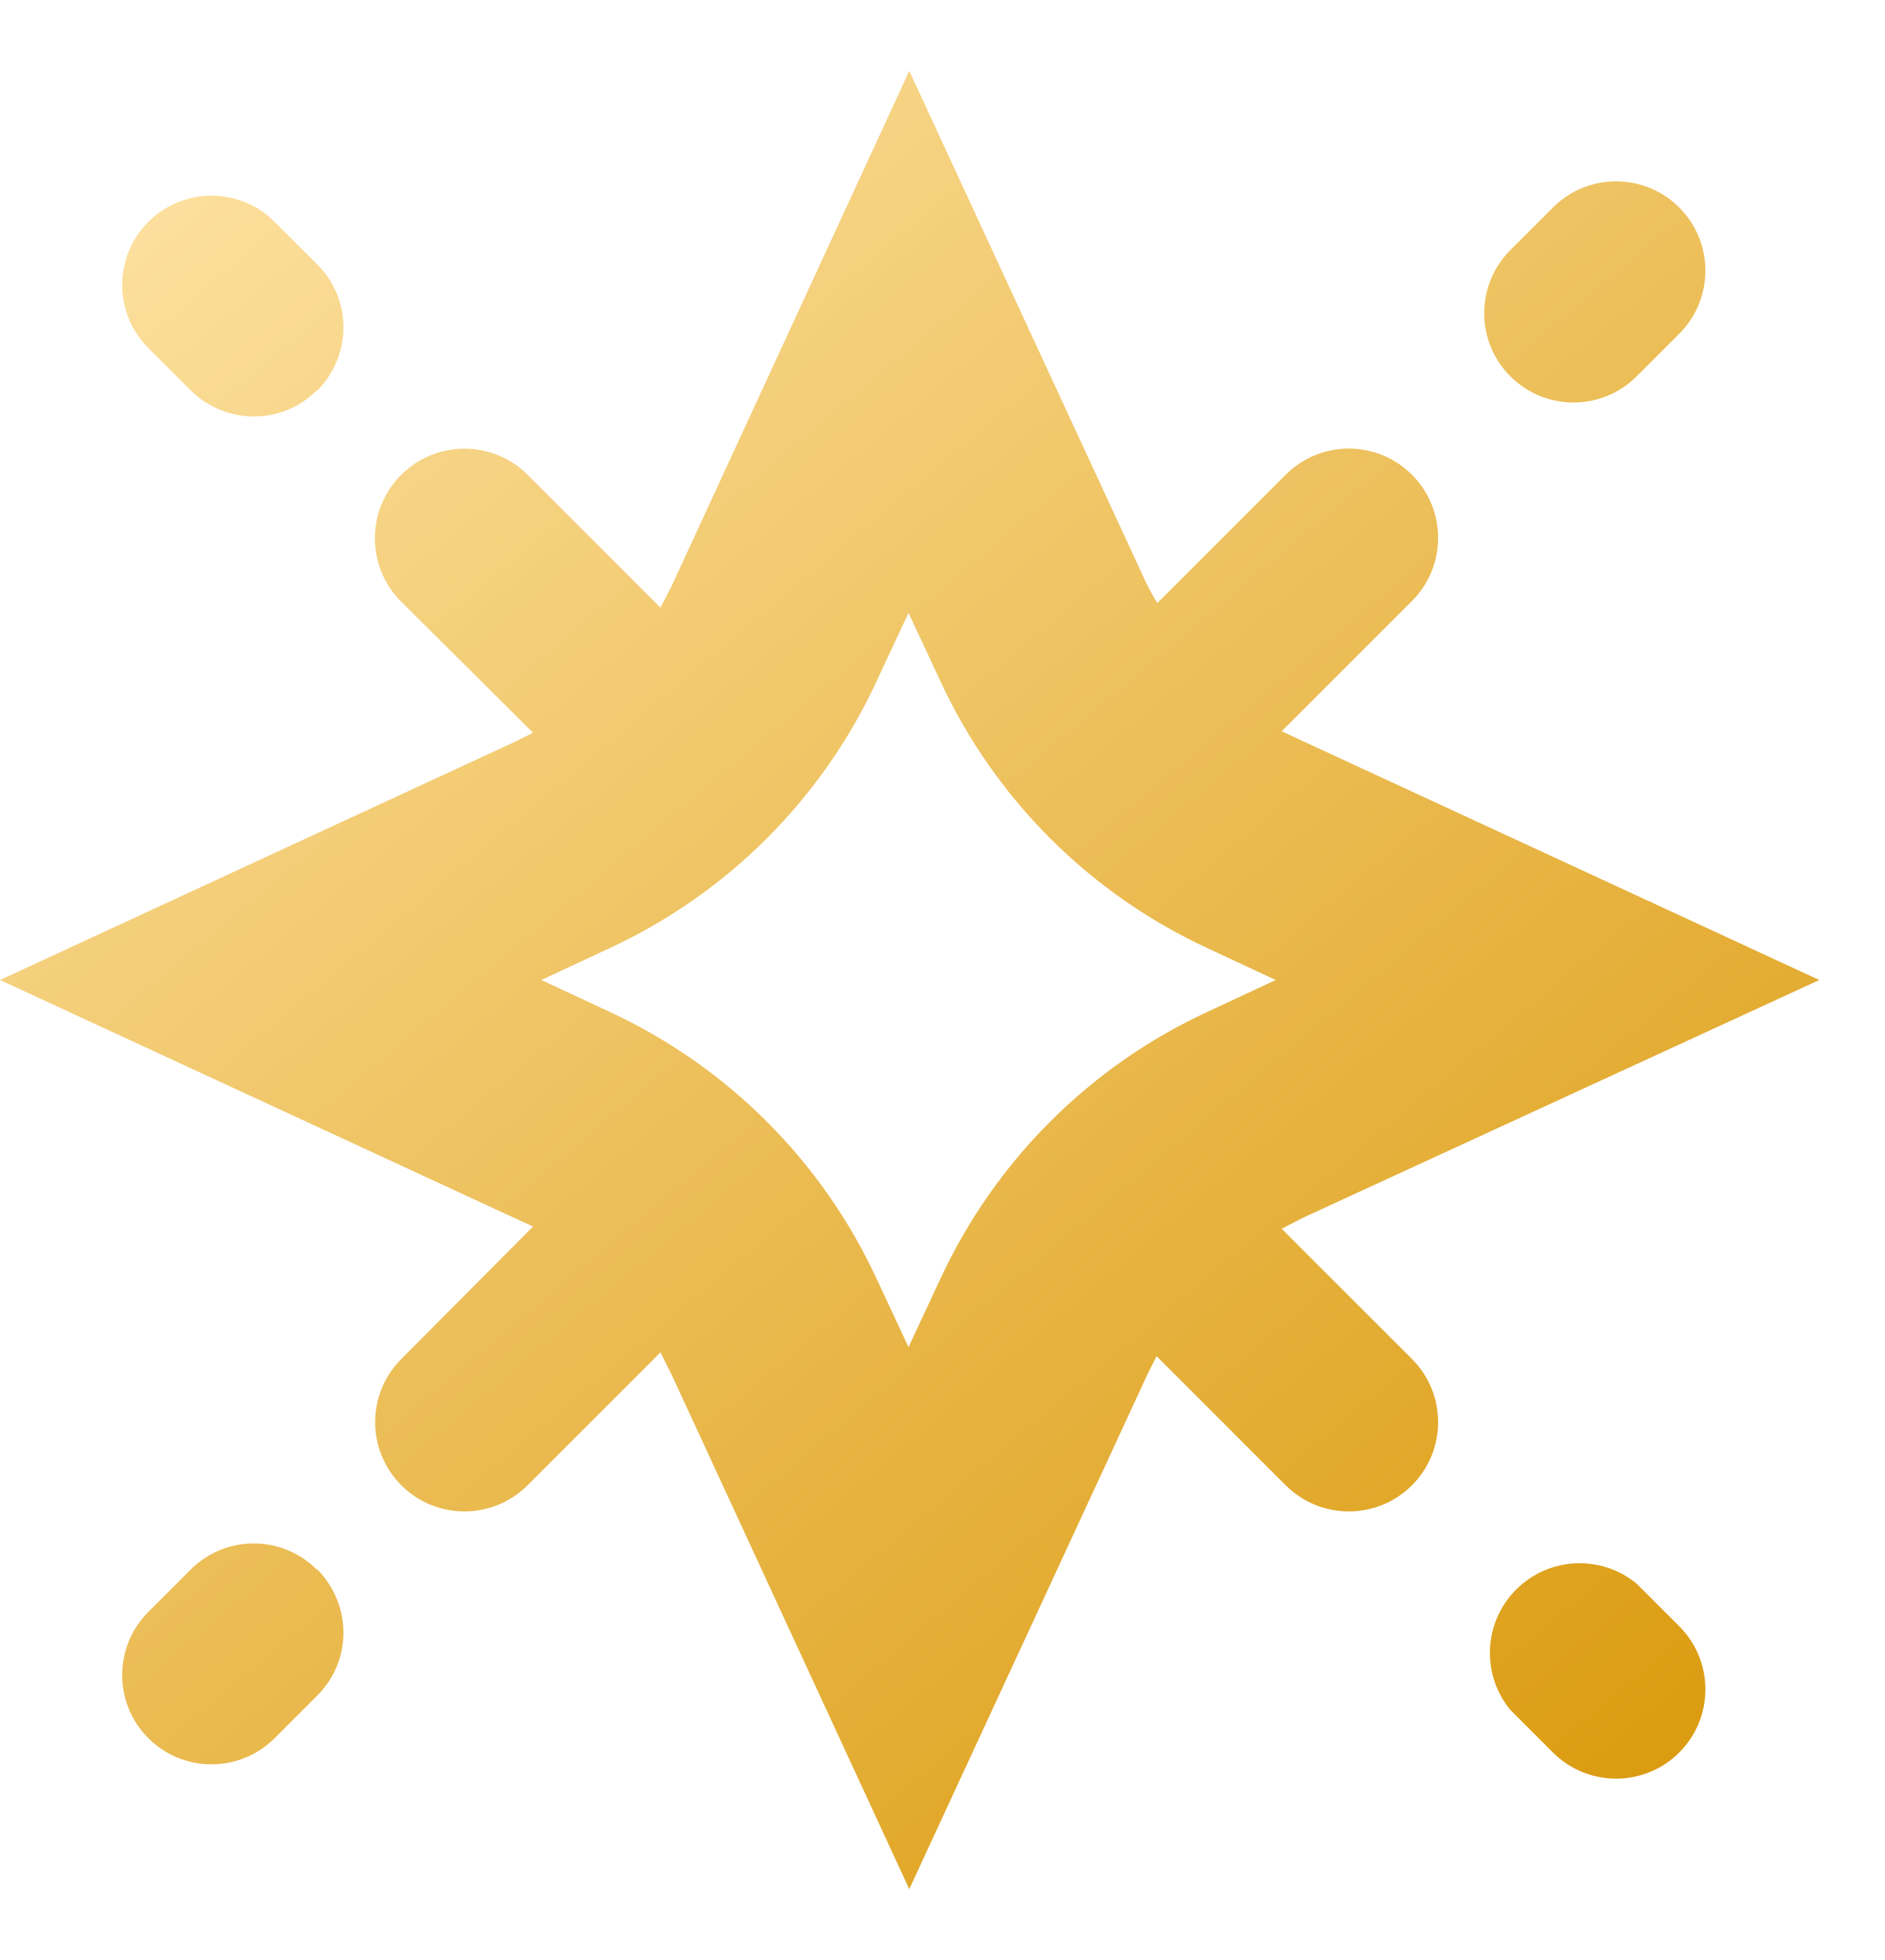
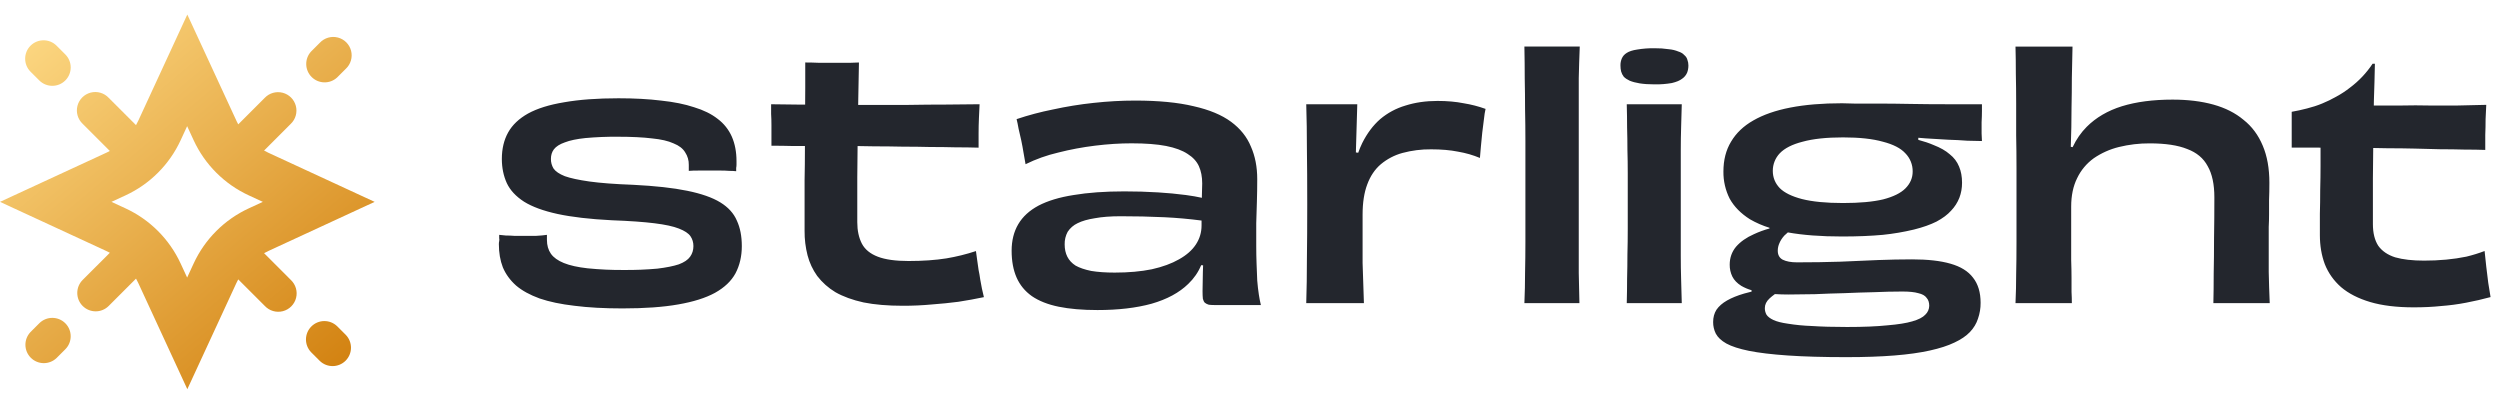
- <svg xmlns="http://www.w3.org/2000/svg" viewBox="0 0 25 26">
-   <path fill="url(#a)" fill-rule="evenodd" d="M15.22 7.77 12.06.94 8.91 7.77l-.15.29L7 6.3a1.18 1.18 0 1 0-1.68 1.68l1.75 1.74-.2.1-.04.02L0 13l6.83 3.16.24.11-1.75 1.76A1.18 1.18 0 1 0 7 19.7l1.76-1.76.15.3 3.15 6.82 3.16-6.83.12-.24 1.71 1.71a1.18 1.18 0 1 0 1.68-1.67L17 16.3l.29-.15L24.13 13 17.3 9.84 17 9.7l1.73-1.73a1.18 1.18 0 1 0-1.68-1.67L15.35 8a4.15 4.15 0 0 1-.12-.21l-.01-.03Zm-3.17.36-.42.9a7.27 7.27 0 0 1-3.55 3.55l-.9.42.9.42a7.27 7.27 0 0 1 3.55 3.55l.42.9.42-.9a7.27 7.27 0 0 1 3.55-3.55l.9-.42-.9-.42a7.27 7.27 0 0 1-3.55-3.55l-.42-.9Zm10.22-3.7a1.18 1.18 0 1 0-1.67-1.68l-.57.57a1.18 1.18 0 0 0 1.68 1.67l.56-.56ZM4.2 5.18c-.46.46-1.2.46-1.67 0l-.56-.56a1.18 1.18 0 0 1 1.67-1.68l.57.57c.46.46.46 1.2 0 1.67Zm0 15.64a1.18 1.18 0 0 0-1.67 0l-.56.56a1.18 1.18 0 0 0 1.67 1.68l.57-.57c.46-.46.46-1.2 0-1.67Zm18.07.75a1.18 1.18 0 0 1-1.67 1.68l-.57-.57a1.19 1.19 0 0 1 1.68-1.67l.56.56Z" />
+ <svg xmlns="http://www.w3.org/2000/svg" fill="none" viewBox="0 0 161 26">
+   <path fill="url(#a)" fill-rule="evenodd" d="M15.22 7.765 12.063.937 8.909 7.765c-.047.1-.096.198-.15.293L7 6.3a1.185 1.185 0 1 0-1.675 1.675l1.747 1.747a4.264 4.264 0 0 1-.193.099l-.05.023L0 13l6.829 3.156c.08.037.16.077.238.119l.006.004-1.75 1.749A1.185 1.185 0 1 0 7 19.703l1.76-1.76c.053.095.103.192.149.292l3.155 6.829 3.156-6.83c.039-.082.08-.163.122-.242l1.713 1.712a1.185 1.185 0 1 0 1.675-1.675l-1.723-1.724c.095-.053.192-.103.292-.149L24.127 13l-6.829-3.156a4.26 4.26 0 0 1-.291-.148l1.72-1.721a1.185 1.185 0 1 0-1.675-1.676l-1.71 1.71a4.154 4.154 0 0 1-.109-.214l-.014-.03Zm-3.168.36-.418.905a7.273 7.273 0 0 1-3.551 3.552L7.177 13l.906.418a7.273 7.273 0 0 1 3.55 3.552l.419.905.418-.905a7.273 7.273 0 0 1 3.551-3.552l.906-.418-.905-.418A7.274 7.274 0 0 1 12.47 9.03l-.418-.905Zm10.221-3.697a1.185 1.185 0 1 0-1.675-1.675l-.563.563A1.185 1.185 0 0 0 21.71 4.99l.563-.563ZM4.206 5.18a1.185 1.185 0 0 1-1.676 0l-.563-.562a1.185 1.185 0 0 1 1.676-1.676l.563.563a1.185 1.185 0 0 1 0 1.676Zm0 15.638a1.185 1.185 0 0 0-1.676 0l-.563.563a1.185 1.185 0 0 0 1.676 1.675l.563-.563a1.185 1.185 0 0 0 0-1.675Zm18.067.752a1.185 1.185 0 0 1-1.675 1.676l-.563-.563a1.185 1.185 0 0 1 1.675-1.676l.563.563Z" />
+   <path fill="#23262D" fill-rule="evenodd" d="M101.715 19.52h-3.544c.029-.668.043-1.322.043-1.963.014-.654.022-1.309.022-1.963V9.082c0-.711-.008-1.394-.022-2.049 0-.654-.007-1.309-.021-1.964 0-.654-.007-1.344-.022-2.07h3.565c-.028.697-.05 1.373-.064 2.028v12.55l.043 1.943Zm44.455 0h-3.629c.014-.568.021-1.201.021-1.899.015-.697.022-1.458.022-2.284.014-.825.021-1.7.021-2.625 0-.84-.142-1.508-.427-2.006-.27-.513-.711-.883-1.323-1.11-.598-.242-1.402-.363-2.412-.363a8.16 8.16 0 0 0-1.985.234 4.95 4.95 0 0 0-1.622.726 3.358 3.358 0 0 0-1.068 1.28c-.256.513-.384 1.125-.384 1.837v3.436c.014.427.022.811.022 1.153v.896c.014.256.021.498.021.726h-3.629c.029-.626.043-1.245.043-1.857.014-.612.021-1.295.021-2.05v-4.802c0-.711-.007-1.409-.021-2.092V6.671c0-.668-.007-1.309-.021-1.92 0-.627-.007-1.21-.022-1.751h3.672l-.043 2.028c0 .626-.007 1.266-.021 1.92a64.28 64.28 0 0 1-.048 2.506l.119.023c.238-.505.541-.943.91-1.312.598-.597 1.352-1.038 2.263-1.323.925-.285 2.013-.427 3.266-.427.982 0 1.857.107 2.625.32.768.214 1.416.541 1.942.982.541.427.954.982 1.238 1.665.285.669.427 1.466.427 2.39 0 .413-.007.783-.021 1.11v.918c0 .285-.007.555-.021.812v2.903c.014.668.035 1.337.064 2.006Zm-35.182-8.473c0-.74.163-1.38.491-1.921.327-.555.804-1.01 1.43-1.366.64-.37 1.437-.648 2.39-.833.954-.185 2.064-.277 3.33-.277.128 0 .399.007.811.021h1.537c.626 0 1.309.007 2.049.022.754.014 1.523.02 2.305.02h2.306v.428c0 .213-.007.455-.022.725v.726c.015.228.022.392.022.491-.242 0-.555-.007-.94-.021a26.24 26.24 0 0 0-1.238-.064c-.455-.029-.932-.057-1.43-.086a57.685 57.685 0 0 0-.491-.04v.136c.372.098.699.208.982.331.441.171.79.37 1.046.598.271.213.47.477.598.79.128.298.192.647.192 1.046 0 .341-.057.661-.171.96a2.53 2.53 0 0 1-.533.833c-.228.256-.541.49-.94.704-.398.2-.882.37-1.451.512a15.35 15.35 0 0 1-2.006.342c-.769.07-1.644.106-2.626.106-1.36 0-2.523-.088-3.491-.263a2.985 2.985 0 0 0-.223.2c-.142.156-.249.32-.32.49-.071.157-.107.32-.107.491 0 .27.107.463.32.577.228.113.534.17.918.17.982 0 1.907-.014 2.775-.042.882-.043 1.708-.079 2.476-.107a58.395 58.395 0 0 1 2.156-.043c1.01 0 1.836.093 2.476.278.654.185 1.138.484 1.451.896.328.413.491.954.491 1.622a3 3 0 0 1-.17 1.025c-.1.313-.271.598-.513.854s-.576.484-1.003.683c-.413.199-.939.37-1.579.512-.641.142-1.402.25-2.284.32-.883.071-1.914.107-3.095.107-1.494 0-2.754-.036-3.778-.107-1.025-.07-1.857-.17-2.498-.299-.626-.128-1.11-.284-1.451-.47-.327-.184-.555-.398-.683-.64a1.645 1.645 0 0 1-.171-.747c0-.298.071-.562.214-.79.156-.227.384-.426.683-.597.298-.17.668-.32 1.109-.448.149-.043.305-.084.47-.122v-.09a2.941 2.941 0 0 1-.662-.28c-.27-.17-.462-.37-.576-.597a1.692 1.692 0 0 1-.171-.768c0-.441.136-.826.406-1.153.284-.327.669-.598 1.152-.81a6.207 6.207 0 0 1 1.004-.367v-.046a6.08 6.08 0 0 1-1.26-.549c-.583-.37-1.017-.81-1.302-1.323a3.78 3.78 0 0 1-.405-1.75Zm2.967 8.175c.096-.09.212-.184.348-.283.274.018.57.027.89.027.512 0 1.074-.007 1.686-.021a77.7 77.7 0 0 1 1.878-.065 93.1 93.1 0 0 1 1.943-.064 41.882 41.882 0 0 1 1.814-.042c.441 0 .783.035 1.024.106.257.057.434.157.534.3.114.127.171.298.171.512a.8.8 0 0 1-.256.576c-.157.17-.434.313-.833.427-.384.114-.918.199-1.601.256-.683.071-1.551.107-2.604.107-.896 0-1.657-.022-2.284-.064a12.181 12.181 0 0 1-1.536-.15c-.399-.057-.705-.135-.918-.235-.214-.1-.363-.213-.448-.341a.855.855 0 0 1-.107-.427c0-.228.099-.434.299-.619Zm9.221-8.175a1.64 1.64 0 0 0-.47-1.174c-.299-.327-.783-.576-1.451-.747-.655-.185-1.509-.278-2.562-.278-1.067 0-1.935.093-2.604.278-.669.17-1.16.42-1.473.747a1.632 1.632 0 0 0-.448 1.131c0 .427.15.797.448 1.11.299.299.776.534 1.43.704.669.171 1.552.257 2.647.257 1.067 0 1.928-.079 2.583-.235.654-.17 1.131-.406 1.43-.704.313-.314.47-.676.47-1.09Zm-14.528-6.36c.057-.143.085-.3.085-.47 0-.128-.021-.25-.064-.363a.567.567 0 0 0-.192-.299.84.84 0 0 0-.384-.235 2.079 2.079 0 0 0-.619-.15 5.671 5.671 0 0 0-.918-.063 6.21 6.21 0 0 0-1.131.085c-.285.043-.505.114-.662.214a.779.779 0 0 0-.32.363 1.094 1.094 0 0 0-.085.448c0 .142.014.27.042.384a.978.978 0 0 0 .171.341c.1.1.228.185.384.257.171.07.384.128.641.17.27.043.59.064.96.064a5.86 5.86 0 0 0 1.11-.085c.299-.071.519-.164.662-.277a.898.898 0 0 0 .32-.385Zm-3.885 14.834h3.543l-.042-1.537a49.626 49.626 0 0 1-.022-1.494V9.66c0-.484.007-.968.022-1.452l.042-1.494h-3.543c.014.512.022 1.01.022 1.494.014.484.021.968.021 1.452.014.483.021.989.021 1.515v3.565c0 .569-.007 1.117-.021 1.643 0 .513-.007 1.032-.021 1.559 0 .512-.008 1.038-.022 1.579Zm-20.64 0h3.713a215.35 215.35 0 0 1-.085-2.583v-3.116c0-.769.1-1.416.299-1.943.199-.54.49-.974.875-1.302a3.687 3.687 0 0 1 1.387-.725 6.834 6.834 0 0 1 1.857-.235c.655 0 1.231.05 1.73.15.497.085.967.22 1.408.405.014-.214.035-.463.064-.747l.085-.875c.043-.3.079-.584.107-.854.028-.27.064-.498.107-.683a7.83 7.83 0 0 0-1.409-.363c-.498-.1-1.06-.15-1.686-.15-.754 0-1.445.1-2.07.3a4.48 4.48 0 0 0-1.623.874c-.455.399-.84.911-1.153 1.537a5.743 5.743 0 0 0-.26.626l-.15-.02.005-.2a381.87 381.87 0 0 1 .085-2.903h-3.287c.029.925.043 1.885.043 2.881.014.996.021 2.185.021 3.565 0 1.352-.007 2.526-.021 3.522 0 .996-.014 1.942-.043 2.839ZM49.66 6.714c.483 0 1.06.007 1.728.021l.463.001c.005-.385.007-.755.007-1.11V4.024c.285 0 .576.007.875.02h2.028c.2-.013.384-.02.555-.02l-.043 2.326-.007.406h3.23c.84-.015 1.651-.022 2.434-.022.782-.014 1.5-.021 2.155-.021a65.92 65.92 0 0 0-.042.897 22.49 22.49 0 0 0-.022.981v.918a47.331 47.331 0 0 0-1.472-.021 59.412 59.412 0 0 0-1.644-.021c-.57-.015-1.16-.022-1.771-.022a77.1 77.1 0 0 0-1.836-.021 79.125 79.125 0 0 0-1.069-.018c-.002.648-.009 1.315-.02 2.003v2.903c0 .54.1 1.003.3 1.387.198.37.54.648 1.024.833.483.185 1.145.277 1.985.277.91 0 1.721-.057 2.433-.17a12.782 12.782 0 0 0 1.9-.47c.028.199.057.405.085.619l.085.598c.043.199.079.405.107.619.043.199.078.39.107.576l.128.555a30.79 30.79 0 0 1-1.644.299 29.41 29.41 0 0 1-1.686.17 19.64 19.64 0 0 1-1.9.086c-.967 0-1.807-.071-2.518-.214-.712-.156-1.316-.377-1.815-.661a4.21 4.21 0 0 1-1.174-1.046 4.033 4.033 0 0 1-.619-1.324 6.162 6.162 0 0 1-.192-1.58v-3.263a91.9 91.9 0 0 0 .022-2.006v-.193h-.747a51.05 51.05 0 0 0-1.409-.02V8.058c0-.256-.007-.498-.021-.726v-.619Zm-7.33 10.587a22.05 22.05 0 0 1-2.135.086 21.8 21.8 0 0 1-2.348-.107c-.64-.071-1.152-.185-1.537-.342-.384-.156-.661-.355-.832-.597-.17-.242-.256-.541-.256-.897v-.32c-.185.028-.413.05-.683.064h-1.43a6.98 6.98 0 0 0-.534-.021 21.654 21.654 0 0 1-.427-.043v.213a.437.437 0 0 1 0 .193.795.795 0 0 0-.021.192c0 .555.085 1.053.256 1.494.185.44.47.832.854 1.174.384.327.89.604 1.515.832.627.214 1.373.37 2.242.47.882.114 1.913.17 3.095.17 1.422 0 2.618-.085 3.585-.256.982-.17 1.772-.42 2.37-.747.612-.341 1.053-.76 1.323-1.259.27-.512.406-1.096.406-1.75 0-.64-.107-1.188-.32-1.644-.2-.47-.556-.86-1.068-1.174-.512-.313-1.224-.562-2.134-.747-.897-.185-2.056-.313-3.48-.384-1.166-.043-2.105-.114-2.817-.213-.697-.1-1.224-.214-1.58-.342-.355-.142-.597-.306-.725-.491a1.158 1.158 0 0 1-.17-.619c0-.242.063-.448.191-.619.142-.185.377-.334.705-.448.327-.128.768-.22 1.323-.278a21.13 21.13 0 0 1 2.092-.085c.882 0 1.615.036 2.198.107.584.057 1.046.163 1.388.32.355.142.604.334.747.576a1.4 1.4 0 0 1 .235.811v.384c.156-.014.362-.02.619-.02h1.451c.185 0 .363.006.534.02.17 0 .32.008.448.022v-.214c.014-.07.021-.142.021-.213v-.214c0-.597-.1-1.124-.299-1.58a2.887 2.887 0 0 0-.917-1.152c-.399-.313-.904-.562-1.516-.747-.598-.199-1.302-.341-2.113-.427-.811-.1-1.73-.15-2.754-.15-1.366 0-2.532.086-3.5.257-.953.157-1.73.398-2.327.726-.583.327-1.01.733-1.28 1.216-.27.484-.406 1.053-.406 1.708 0 .57.107 1.089.32 1.558.214.456.584.854 1.11 1.195.527.328 1.245.591 2.156.79.925.2 2.092.335 3.5.406 1.139.042 2.05.107 2.733.192.697.085 1.223.2 1.58.341.37.143.618.306.746.491s.192.399.192.64c0 .257-.07.485-.213.684-.142.199-.384.363-.726.49-.341.114-.804.207-1.387.278Zm106.579-7.796.534.003v1.171c0 .498-.008 1.018-.022 1.558 0 .527-.007 1.04-.021 1.537v1.366c0 .683.107 1.31.32 1.879.228.569.576 1.06 1.046 1.473.484.412 1.11.732 1.878.96.769.228 1.701.341 2.796.341.641 0 1.231-.028 1.772-.085a13.992 13.992 0 0 0 1.601-.213c.526-.1 1.053-.22 1.579-.363a36.37 36.37 0 0 0-.149-.918c-.043-.341-.085-.69-.128-1.046-.043-.37-.078-.704-.107-1.003-.37.142-.761.263-1.174.363-.412.085-.846.15-1.302.192a15.22 15.22 0 0 1-1.43.064c-.74 0-1.359-.071-1.857-.213-.484-.157-.847-.406-1.088-.748-.228-.355-.342-.818-.342-1.387V11.49c.01-.68.017-1.333.02-1.959.313.003.627.01.941.017.583 0 1.159.007 1.728.021l1.665.043a52.4 52.4 0 0 1 1.537.021c.484 0 .932.007 1.345.022v-.96c.014-.342.021-.684.021-1.025.014-.342.029-.648.043-.918l-1.857.043h-1.814a36.78 36.78 0 0 0-1.772 0h-1.799l.006-.342c.028-.783.05-1.565.064-2.348h-.149a6.185 6.185 0 0 1-1.452 1.537 6.18 6.18 0 0 1-.875.576c-.299.171-.605.32-.918.448-.313.129-.64.235-.982.32-.327.086-.654.157-.981.214v2.305h1.323ZM78.255 19.646H81.2a7.913 7.913 0 0 1-.128-.661c-.042-.27-.078-.576-.106-.918l-.043-1.089c-.014-.37-.021-.747-.021-1.13v-1.474l.042-1.387c.014-.456.022-.94.022-1.452 0-.782-.135-1.48-.406-2.091-.256-.626-.683-1.16-1.28-1.601-.598-.441-1.402-.776-2.412-1.003-1.01-.242-2.263-.363-3.757-.363-.883 0-1.779.05-2.69.15a24.5 24.5 0 0 0-2.625.426 19 19 0 0 0-2.327.619c.043.17.086.377.128.619.057.228.114.477.171.747.057.27.107.54.15.811.042.256.085.498.128.726a9.785 9.785 0 0 1 2.091-.747c.783-.2 1.58-.349 2.391-.448.811-.1 1.594-.15 2.348-.15.896 0 1.636.057 2.22.17.583.115 1.046.286 1.387.513.342.214.584.477.726.79.142.313.213.683.213 1.11 0 .228-.007.49-.02.79l-.001.135c-.3-.067-.642-.126-1.025-.178a25.747 25.747 0 0 0-1.792-.17 34.317 34.317 0 0 0-2.178-.065c-1.252 0-2.34.079-3.265.235-.911.142-1.665.37-2.263.683-.583.313-1.017.711-1.302 1.195-.284.484-.427 1.053-.427 1.708 0 .669.107 1.245.32 1.729.214.484.541.882.982 1.195.456.313 1.032.54 1.73.683.696.142 1.529.214 2.496.214 1.338 0 2.498-.136 3.48-.406.996-.285 1.785-.711 2.369-1.28.363-.346.64-.747.829-1.203l.125.009-.015.425c-.014.455-.021.868-.021 1.238 0 .2.007.363.021.49.029.115.071.2.128.257.071.057.157.1.256.128.114.014.25.021.406.021Zm-.875-5.443c-.803-.104-1.6-.175-2.39-.213a58.43 58.43 0 0 0-2.818-.064c-.655 0-1.21.043-1.665.128-.456.071-.826.178-1.11.32a1.544 1.544 0 0 0-.64.555 1.628 1.628 0 0 0-.193.811c0 .3.057.562.171.79.114.228.292.42.534.576.256.143.59.257 1.003.342.427.071.932.107 1.515.107.897 0 1.694-.072 2.391-.214.697-.156 1.28-.37 1.75-.64.484-.27.847-.59 1.089-.96s.363-.776.363-1.217v-.321Z" clip-rule="evenodd" />
  <defs>
-     <linearGradient id="a" x1="2.5" x2="21.61" y1="2.65" y2="25.4" gradientUnits="userSpaceOnUse">
-       <stop stop-color="#FCDF9C" />
-       <stop offset="1" stop-color="#DA990B" />
+     <linearGradient id="a" x1="2.5" x2="21.612" y1="2.653" y2="25.399" gradientUnits="userSpaceOnUse">
+       <stop stop-color="#FBD57F" />
+       <stop offset="1" stop-color="#D17F0D" />
    </linearGradient>
  </defs>
</svg>
